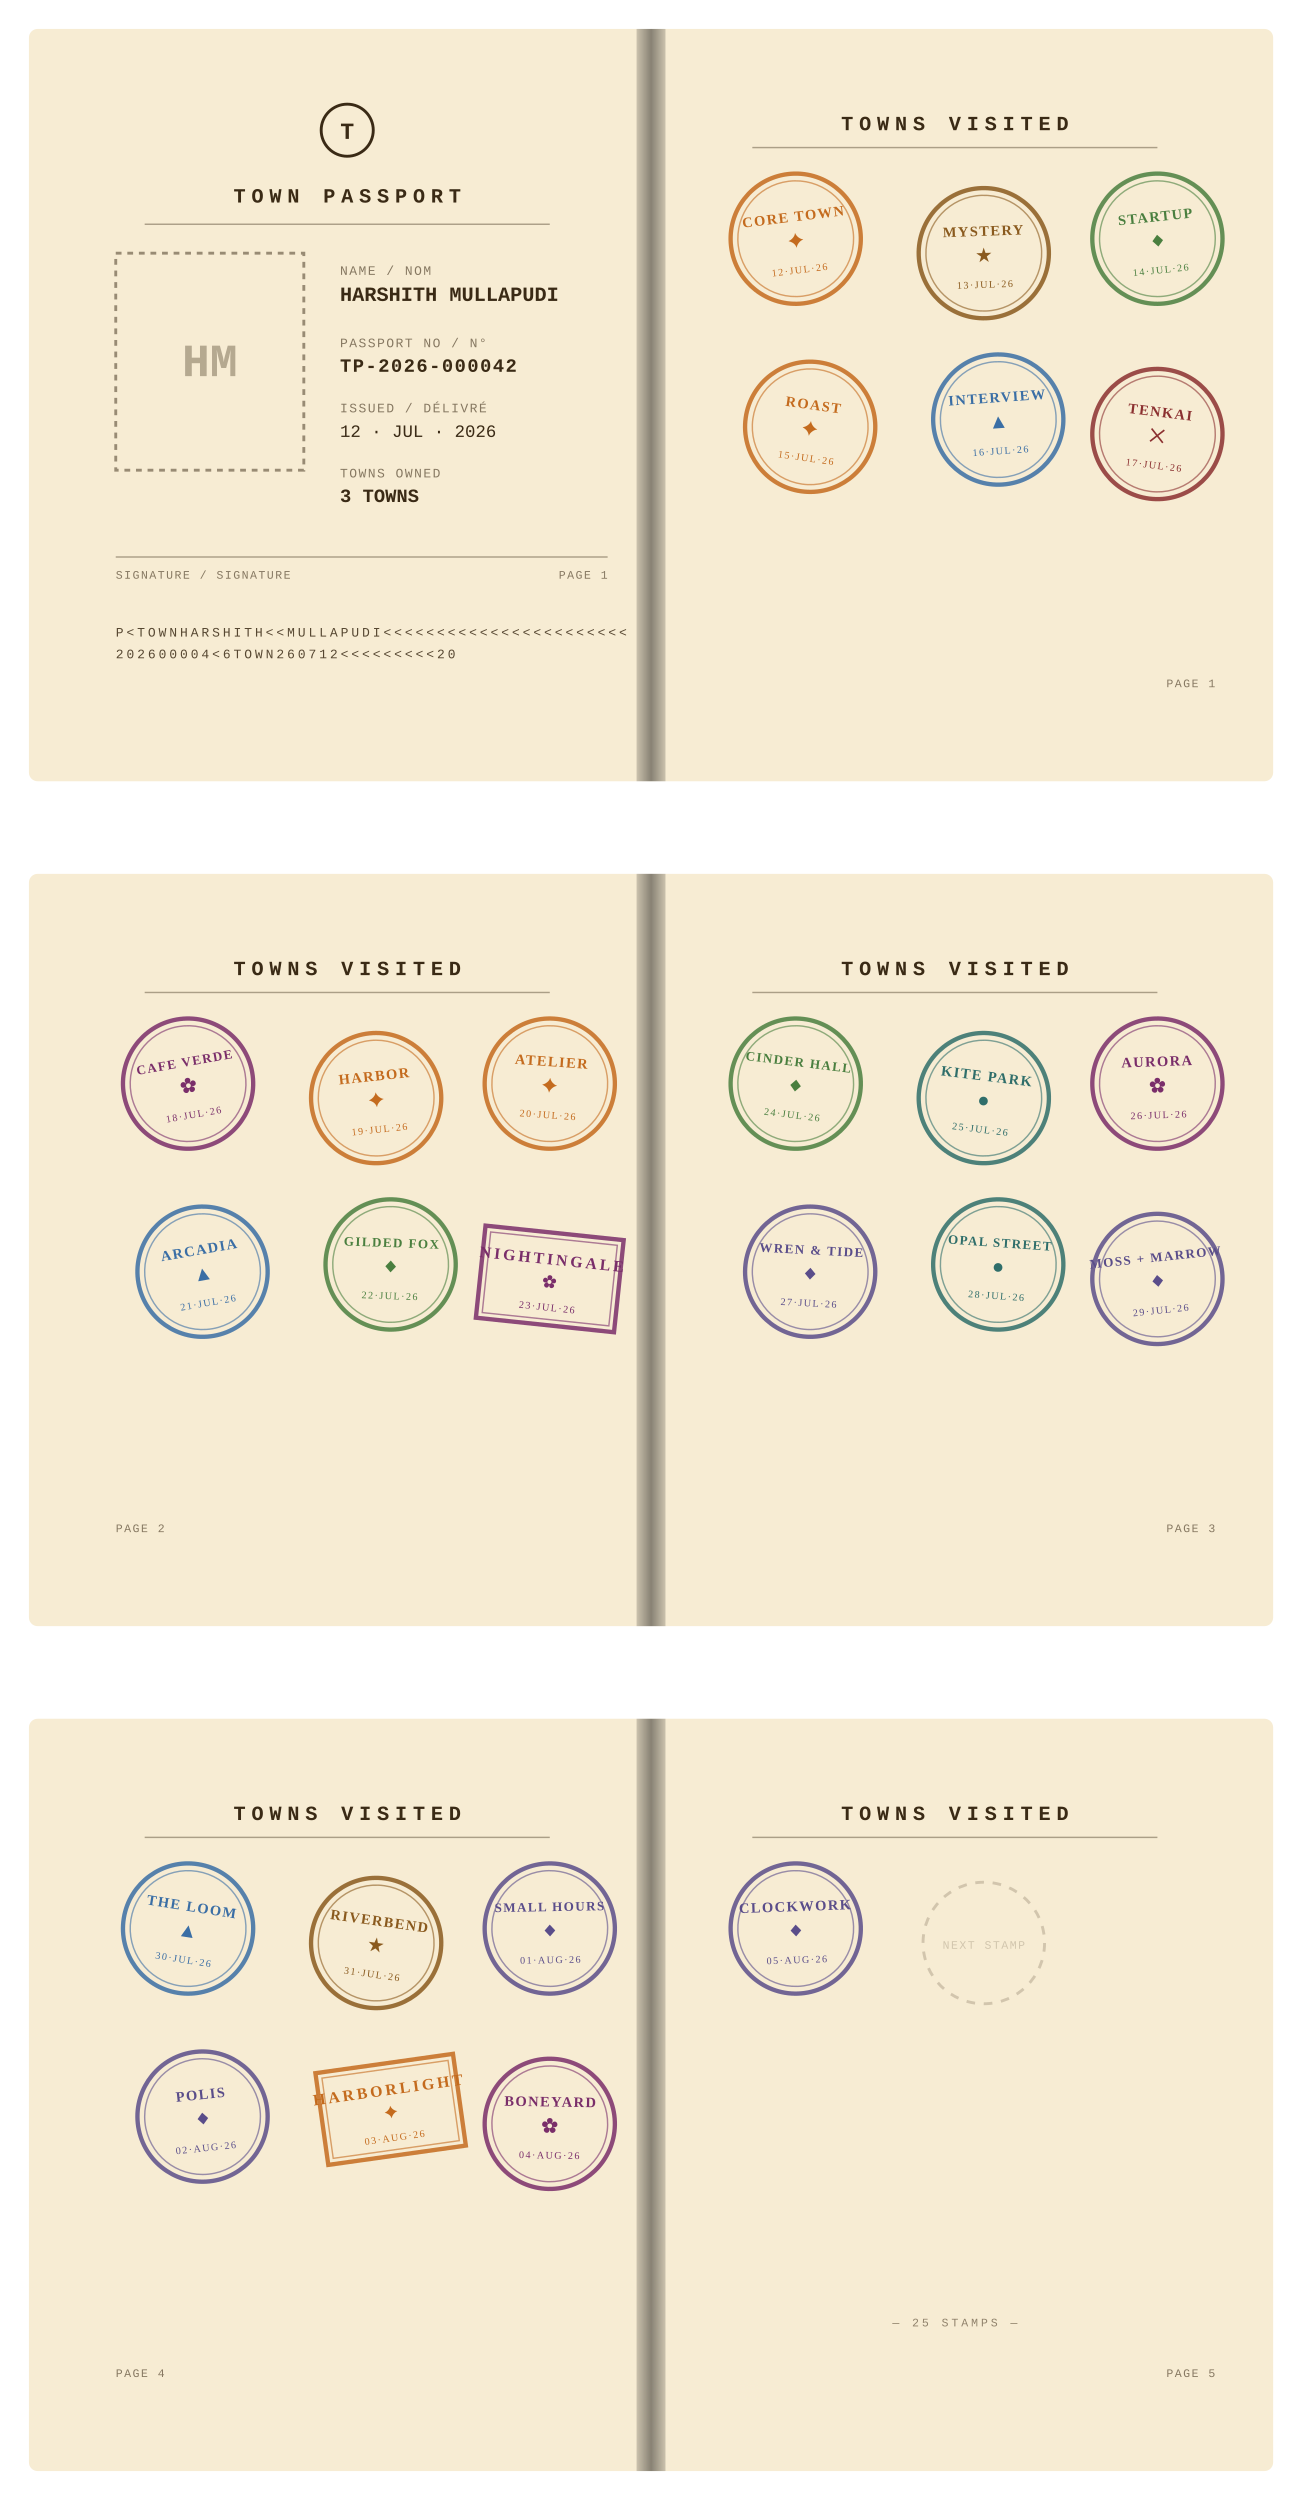
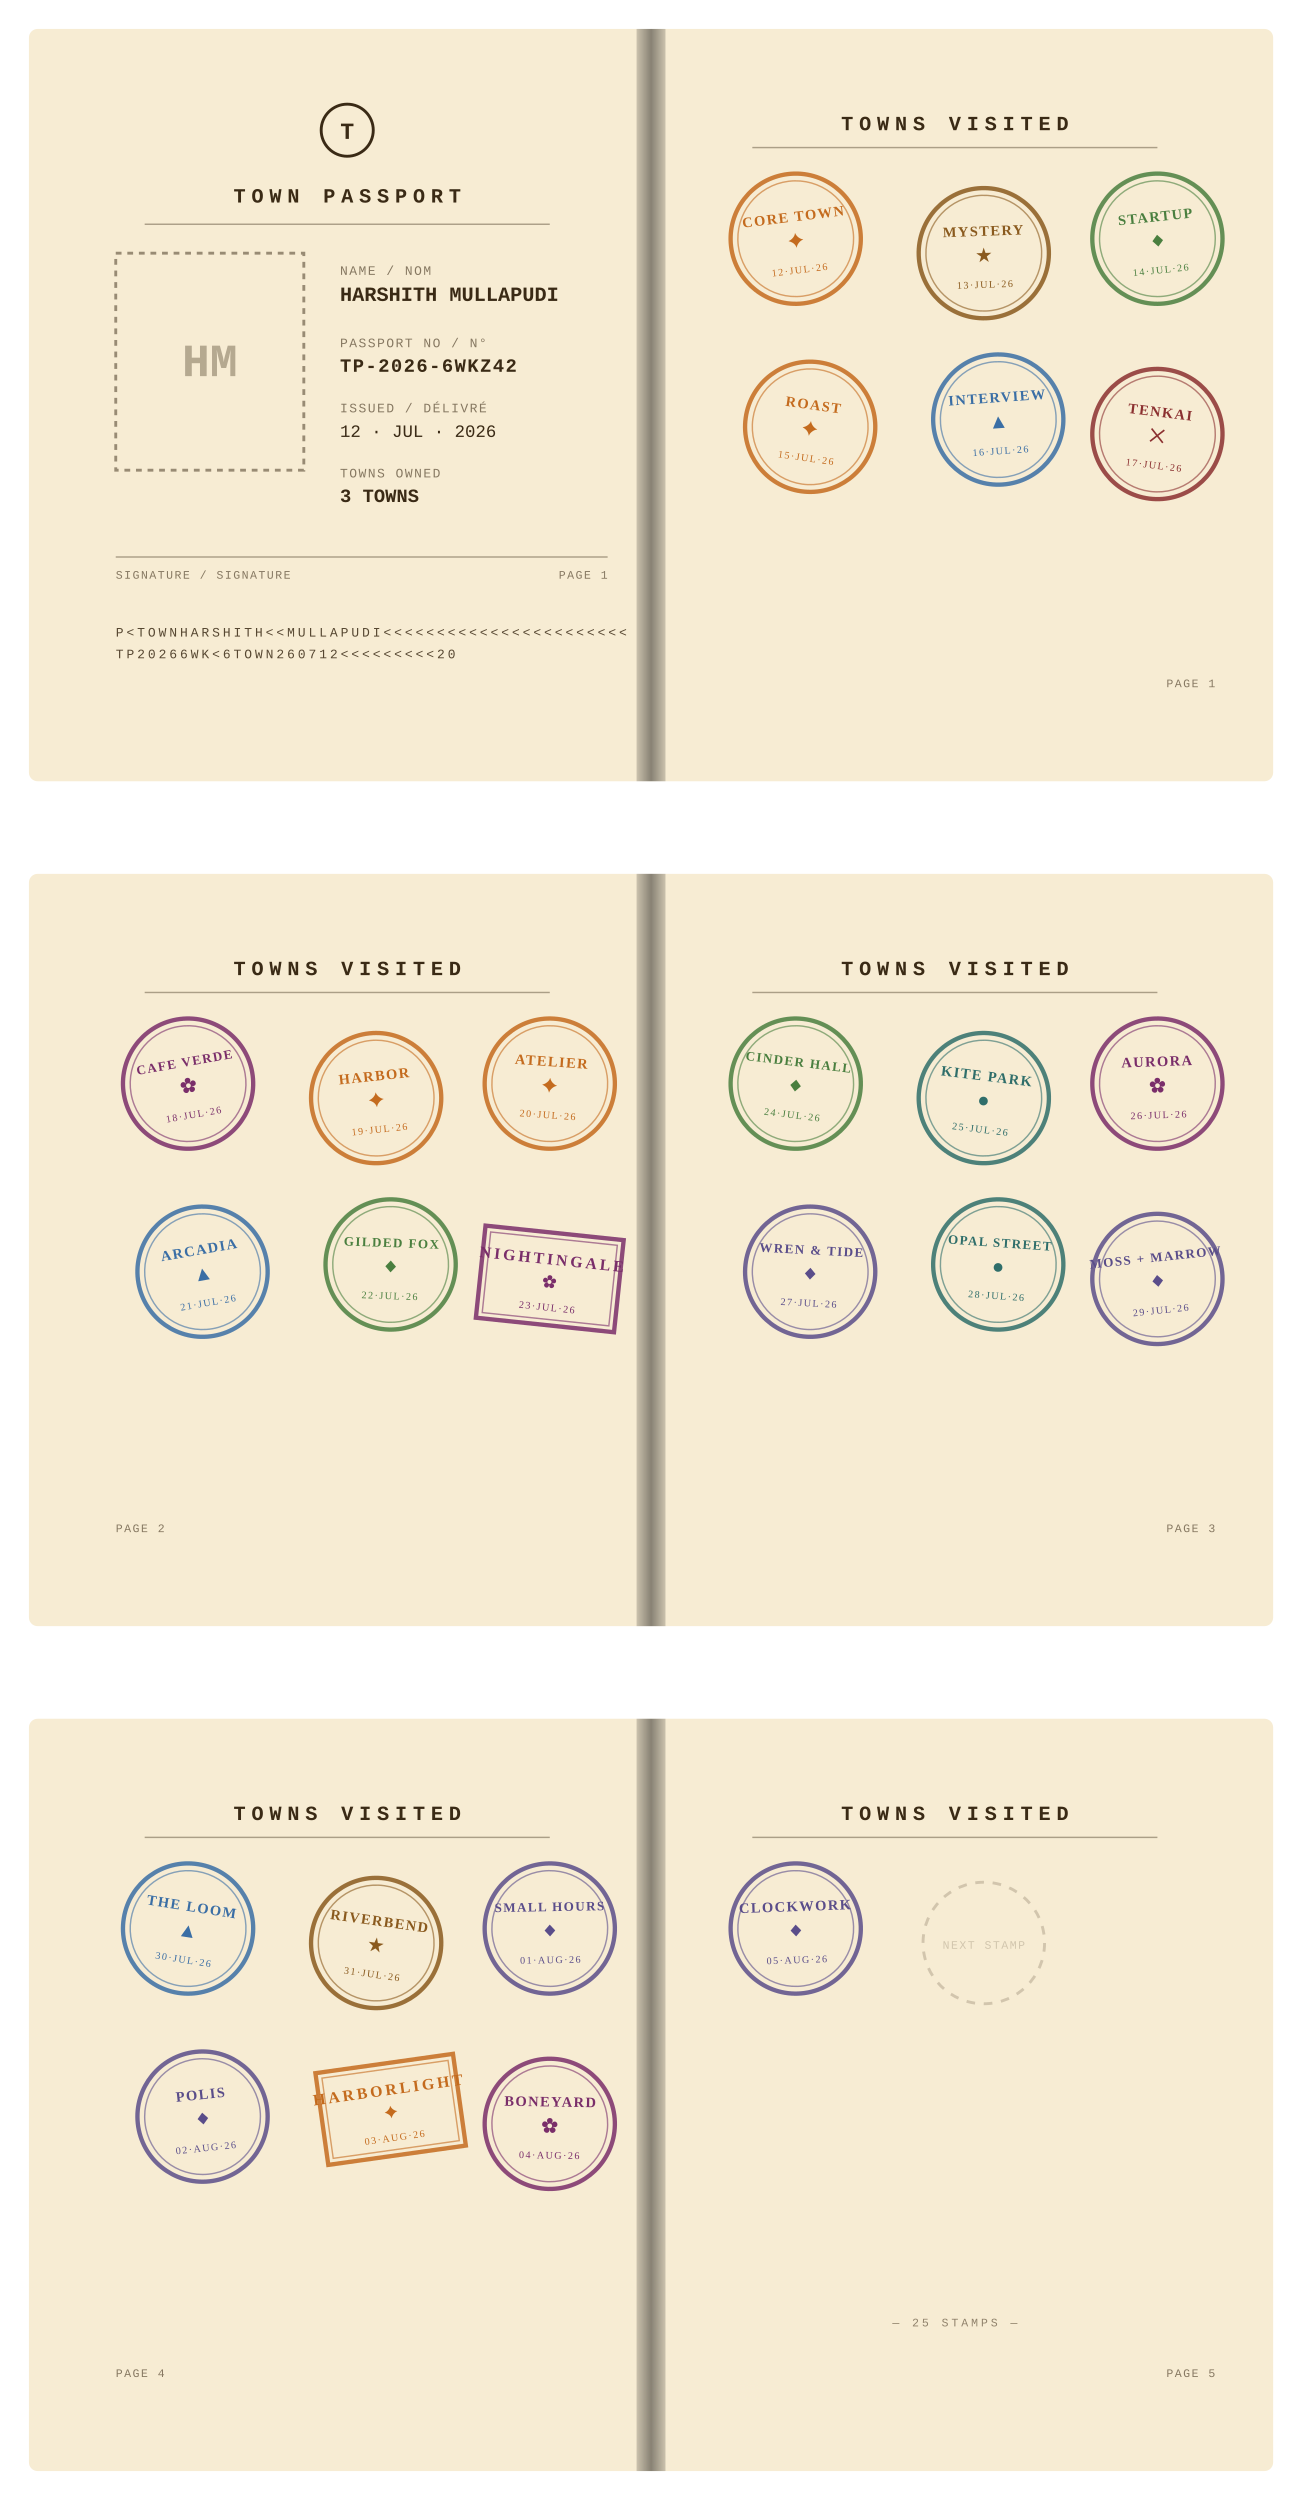
<svg xmlns="http://www.w3.org/2000/svg" viewBox="0 0 900 1728">
  <defs>
    <linearGradient id="spine" x1="0" x2="1" y1="0" y2="0">
      <stop offset="0%" stop-color="#000" stop-opacity="0.180" />
      <stop offset="50%" stop-color="#000" stop-opacity="0.45" />
      <stop offset="100%" stop-color="#000" stop-opacity="0.180" />
    </linearGradient>
  </defs>
  <g transform="translate(0, 0)">
    <rect x="20" y="20" width="860" height="520" fill="#f7ecd3" rx="6" />
    <rect x="440" y="20" width="20" height="520" fill="url(#spine)" />
    <g transform="translate(60, 60)" fill="#3a2a15" font-family="'Courier New', Menlo, monospace">
      <circle cx="180" cy="30" r="18" fill="none" stroke="#3a2a15" stroke-width="2" />
      <text x="180" y="36" text-anchor="middle" font-size="16" font-weight="bold">T</text>
      <text x="180" y="80" text-anchor="middle" font-size="14" letter-spacing="4" font-weight="bold">TOWN PASSPORT</text>
      <line x1="40" y1="95" x2="320" y2="95" stroke="#3a2a15" stroke-width="1" opacity="0.4" />
      <rect x="20" y="115" width="130" height="150" fill="none" stroke="#3a2a15" stroke-width="2" stroke-dasharray="4 4" opacity="0.5" />
      <text x="85" y="200" text-anchor="middle" font-size="32" font-weight="bold" opacity="0.35">HM</text>
      <g font-size="9">
        <text x="175" y="130" opacity="0.6" letter-spacing="1">NAME / NOM</text>
        <text x="175" y="148" font-size="14" font-weight="bold">HARSHITH MULLAPUDI</text>
        <text x="175" y="180" opacity="0.6" letter-spacing="1">PASSPORT NO / N°</text>
-         <text x="175" y="197" font-size="13" font-weight="bold" letter-spacing="1">TP-2026-000042</text>
+         <text x="175" y="197" font-size="13" font-weight="bold" letter-spacing="1">TP-2026-6WKZ42</text>
        <text x="175" y="225" opacity="0.6" letter-spacing="1">ISSUED / DÉLIVRÉ</text>
        <text x="175" y="242" font-size="12">12 · JUL · 2026</text>
        <text x="175" y="270" opacity="0.6" letter-spacing="1">TOWNS OWNED</text>
        <text x="175" y="287" font-size="13" font-weight="bold">3 TOWNS</text>
      </g>
      <line x1="20" y1="325" x2="360" y2="325" stroke="#3a2a15" stroke-width="1" opacity="0.4" />
      <text x="20" y="340" font-size="8" opacity="0.6" letter-spacing="1">SIGNATURE / SIGNATURE</text>
      <text x="360" y="340" font-size="8" opacity="0.6" text-anchor="end" letter-spacing="1">PAGE 1</text>
      <g font-size="9" letter-spacing="2" opacity="0.85">
        <text x="20" y="380">P&lt;TOWNHARSHITH&lt;&lt;MULLAPUDI&lt;&lt;&lt;&lt;&lt;&lt;&lt;&lt;&lt;&lt;&lt;&lt;&lt;&lt;&lt;&lt;&lt;&lt;&lt;&lt;&lt;&lt;&lt;</text>
-         <text x="20" y="395">202600004&lt;6TOWN260712&lt;&lt;&lt;&lt;&lt;&lt;&lt;&lt;&lt;20</text>
+         <text x="20" y="395">TP20266WK&lt;6TOWN260712&lt;&lt;&lt;&lt;&lt;&lt;&lt;&lt;&lt;20</text>
      </g>
    </g>
    <text x="660" y="90" text-anchor="middle" fill="#3a2a15" font-family="'Courier New', Menlo, monospace" font-size="14" letter-spacing="4" font-weight="bold">TOWNS VISITED</text>
    <line x1="520" y1="102" x2="800" y2="102" stroke="#3a2a15" stroke-width="1" opacity="0.4" />
    <g transform="translate(550, 165) rotate(-7)">
      <circle cx="0" cy="0" r="45" fill="none" stroke="#c46b1e" stroke-width="3" opacity="0.85" />
      <circle cx="0" cy="0" r="40" fill="none" stroke="#c46b1e" stroke-width="1" opacity="0.6" />
      <text x="0" y="-12" text-anchor="middle" font-size="10" fill="#c46b1e" font-weight="bold" letter-spacing="1">CORE TOWN</text>
      <text x="0" y="6" text-anchor="middle" font-size="14" fill="#c46b1e">✦</text>
      <text x="0" y="24" text-anchor="middle" font-size="7" fill="#c46b1e" letter-spacing="1">12·JUL·26</text>
    </g>
    <g transform="translate(680, 175) rotate(-2)">
      <circle cx="0" cy="0" r="45" fill="none" stroke="#8a5a1e" stroke-width="3" opacity="0.85" />
      <circle cx="0" cy="0" r="40" fill="none" stroke="#8a5a1e" stroke-width="1" opacity="0.6" />
      <text x="0" y="-12" text-anchor="middle" font-size="10" fill="#8a5a1e" font-weight="bold" letter-spacing="1">MYSTERY</text>
      <text x="0" y="6" text-anchor="middle" font-size="14" fill="#8a5a1e">★</text>
      <text x="0" y="24" text-anchor="middle" font-size="7" fill="#8a5a1e" letter-spacing="1">13·JUL·26</text>
    </g>
    <g transform="translate(800, 165) rotate(-6)">
      <circle cx="0" cy="0" r="45" fill="none" stroke="#4a7f3f" stroke-width="3" opacity="0.85" />
      <circle cx="0" cy="0" r="40" fill="none" stroke="#4a7f3f" stroke-width="1" opacity="0.6" />
      <text x="0" y="-12" text-anchor="middle" font-size="10" fill="#4a7f3f" font-weight="bold" letter-spacing="1">STARTUP</text>
      <text x="0" y="6" text-anchor="middle" font-size="14" fill="#4a7f3f">◆</text>
      <text x="0" y="24" text-anchor="middle" font-size="7" fill="#4a7f3f" letter-spacing="1">14·JUL·26</text>
    </g>
    <g transform="translate(560, 295) rotate(8)">
      <circle cx="0" cy="0" r="45" fill="none" stroke="#c46b1e" stroke-width="3" opacity="0.85" />
      <circle cx="0" cy="0" r="40" fill="none" stroke="#c46b1e" stroke-width="1" opacity="0.6" />
      <text x="0" y="-12" text-anchor="middle" font-size="10" fill="#c46b1e" font-weight="bold" letter-spacing="1">ROAST</text>
      <text x="0" y="6" text-anchor="middle" font-size="14" fill="#c46b1e">✦</text>
      <text x="0" y="24" text-anchor="middle" font-size="7" fill="#c46b1e" letter-spacing="1">15·JUL·26</text>
    </g>
    <g transform="translate(690, 290) rotate(-4)">
      <circle cx="0" cy="0" r="45" fill="none" stroke="#3a6ea5" stroke-width="3" opacity="0.85" />
      <circle cx="0" cy="0" r="40" fill="none" stroke="#3a6ea5" stroke-width="1" opacity="0.6" />
      <text x="0" y="-12" text-anchor="middle" font-size="10" fill="#3a6ea5" font-weight="bold" letter-spacing="1">INTERVIEW</text>
      <text x="0" y="6" text-anchor="middle" font-size="14" fill="#3a6ea5">▲</text>
      <text x="0" y="24" text-anchor="middle" font-size="7" fill="#3a6ea5" letter-spacing="1">16·JUL·26</text>
    </g>
    <g transform="translate(800, 300) rotate(7)">
      <circle cx="0" cy="0" r="45" fill="none" stroke="#8b3030" stroke-width="3" opacity="0.85" />
      <circle cx="0" cy="0" r="40" fill="none" stroke="#8b3030" stroke-width="1" opacity="0.6" />
      <text x="0" y="-12" text-anchor="middle" font-size="10" fill="#8b3030" font-weight="bold" letter-spacing="1">TENKAI</text>
      <text x="0" y="6" text-anchor="middle" font-size="14" fill="#8b3030">✕</text>
      <text x="0" y="24" text-anchor="middle" font-size="7" fill="#8b3030" letter-spacing="1">17·JUL·26</text>
    </g>
    <text x="840" y="475" font-family="'Courier New', Menlo, monospace" font-size="8" fill="#3a2a15" opacity="0.6" text-anchor="end" letter-spacing="1">PAGE 1</text>
  </g>
  <g transform="translate(0, 584)">
    <rect x="20" y="20" width="860" height="520" fill="#f7ecd3" rx="6" />
    <rect x="440" y="20" width="20" height="520" fill="url(#spine)" />
    <text x="240" y="90" text-anchor="middle" fill="#3a2a15" font-family="'Courier New', Menlo, monospace" font-size="14" letter-spacing="4" font-weight="bold">TOWNS VISITED</text>
    <line x1="100" y1="102" x2="380" y2="102" stroke="#3a2a15" stroke-width="1" opacity="0.4" />
    <g transform="translate(130, 165) rotate(-10)">
      <circle cx="0" cy="0" r="45" fill="none" stroke="#7a2e6a" stroke-width="3" opacity="0.85" />
      <circle cx="0" cy="0" r="40" fill="none" stroke="#7a2e6a" stroke-width="1" opacity="0.6" />
      <text x="0" y="-12" text-anchor="middle" font-size="9" fill="#7a2e6a" font-weight="bold" letter-spacing="1">CAFE VERDE</text>
      <text x="0" y="6" text-anchor="middle" font-size="14" fill="#7a2e6a">✿</text>
      <text x="0" y="24" text-anchor="middle" font-size="7" fill="#7a2e6a" letter-spacing="1">18·JUL·26</text>
    </g>
    <g transform="translate(260, 175) rotate(-6)">
      <circle cx="0" cy="0" r="45" fill="none" stroke="#c46b1e" stroke-width="3" opacity="0.85" />
      <circle cx="0" cy="0" r="40" fill="none" stroke="#c46b1e" stroke-width="1" opacity="0.6" />
      <text x="0" y="-12" text-anchor="middle" font-size="10" fill="#c46b1e" font-weight="bold" letter-spacing="1">HARBOR</text>
      <text x="0" y="6" text-anchor="middle" font-size="14" fill="#c46b1e">✦</text>
      <text x="0" y="24" text-anchor="middle" font-size="7" fill="#c46b1e" letter-spacing="1">19·JUL·26</text>
    </g>
    <g transform="translate(380, 165) rotate(4)">
      <circle cx="0" cy="0" r="45" fill="none" stroke="#c46b1e" stroke-width="3" opacity="0.85" />
      <circle cx="0" cy="0" r="40" fill="none" stroke="#c46b1e" stroke-width="1" opacity="0.6" />
      <text x="0" y="-12" text-anchor="middle" font-size="10" fill="#c46b1e" font-weight="bold" letter-spacing="1">ATELIER</text>
      <text x="0" y="6" text-anchor="middle" font-size="14" fill="#c46b1e">✦</text>
      <text x="0" y="24" text-anchor="middle" font-size="7" fill="#c46b1e" letter-spacing="1">20·JUL·26</text>
    </g>
    <g transform="translate(140, 295) rotate(-10)">
      <circle cx="0" cy="0" r="45" fill="none" stroke="#3a6ea5" stroke-width="3" opacity="0.85" />
      <circle cx="0" cy="0" r="40" fill="none" stroke="#3a6ea5" stroke-width="1" opacity="0.6" />
      <text x="0" y="-12" text-anchor="middle" font-size="10" fill="#3a6ea5" font-weight="bold" letter-spacing="1">ARCADIA</text>
      <text x="0" y="6" text-anchor="middle" font-size="14" fill="#3a6ea5">▲</text>
      <text x="0" y="24" text-anchor="middle" font-size="7" fill="#3a6ea5" letter-spacing="1">21·JUL·26</text>
    </g>
    <g transform="translate(270, 290) rotate(2)">
      <circle cx="0" cy="0" r="45" fill="none" stroke="#4a7f3f" stroke-width="3" opacity="0.85" />
      <circle cx="0" cy="0" r="40" fill="none" stroke="#4a7f3f" stroke-width="1" opacity="0.6" />
      <text x="0" y="-12" text-anchor="middle" font-size="9" fill="#4a7f3f" font-weight="bold" letter-spacing="1">GILDED FOX</text>
      <text x="0" y="6" text-anchor="middle" font-size="14" fill="#4a7f3f">◆</text>
      <text x="0" y="24" text-anchor="middle" font-size="7" fill="#4a7f3f" letter-spacing="1">22·JUL·26</text>
    </g>
    <g transform="translate(380, 300) rotate(6)">
      <rect x="-48" y="-32" width="96" height="64" fill="none" stroke="#7a2e6a" stroke-width="3" opacity="0.85" />
      <rect x="-44" y="-28" width="88" height="56" fill="none" stroke="#7a2e6a" stroke-width="1" opacity="0.6" />
      <text x="0" y="-10" text-anchor="middle" font-size="11" fill="#7a2e6a" font-weight="bold" letter-spacing="2">NIGHTINGALE</text>
      <text x="0" y="6" text-anchor="middle" font-size="12" fill="#7a2e6a">✿</text>
      <text x="0" y="22" text-anchor="middle" font-size="7" fill="#7a2e6a" letter-spacing="1">23·JUL·26</text>
    </g>
    <text x="80" y="475" font-family="'Courier New', Menlo, monospace" font-size="8" fill="#3a2a15" opacity="0.6" text-anchor="start" letter-spacing="1">PAGE 2</text>
    <text x="660" y="90" text-anchor="middle" fill="#3a2a15" font-family="'Courier New', Menlo, monospace" font-size="14" letter-spacing="4" font-weight="bold">TOWNS VISITED</text>
    <line x1="520" y1="102" x2="800" y2="102" stroke="#3a2a15" stroke-width="1" opacity="0.4" />
    <g transform="translate(550, 165) rotate(7)">
      <circle cx="0" cy="0" r="45" fill="none" stroke="#4a7f3f" stroke-width="3" opacity="0.85" />
      <circle cx="0" cy="0" r="40" fill="none" stroke="#4a7f3f" stroke-width="1" opacity="0.6" />
      <text x="0" y="-12" text-anchor="middle" font-size="9" fill="#4a7f3f" font-weight="bold" letter-spacing="1">CINDER HALL</text>
      <text x="0" y="6" text-anchor="middle" font-size="14" fill="#4a7f3f">◆</text>
      <text x="0" y="24" text-anchor="middle" font-size="7" fill="#4a7f3f" letter-spacing="1">24·JUL·26</text>
    </g>
    <g transform="translate(680, 175) rotate(7)">
      <circle cx="0" cy="0" r="45" fill="none" stroke="#2f6e6a" stroke-width="3" opacity="0.85" />
      <circle cx="0" cy="0" r="40" fill="none" stroke="#2f6e6a" stroke-width="1" opacity="0.6" />
      <text x="0" y="-12" text-anchor="middle" font-size="10" fill="#2f6e6a" font-weight="bold" letter-spacing="1">KITE PARK</text>
      <text x="0" y="6" text-anchor="middle" font-size="14" fill="#2f6e6a">●</text>
      <text x="0" y="24" text-anchor="middle" font-size="7" fill="#2f6e6a" letter-spacing="1">25·JUL·26</text>
    </g>
    <g transform="translate(800, 165) rotate(-2)">
      <circle cx="0" cy="0" r="45" fill="none" stroke="#7a2e6a" stroke-width="3" opacity="0.85" />
      <circle cx="0" cy="0" r="40" fill="none" stroke="#7a2e6a" stroke-width="1" opacity="0.6" />
      <text x="0" y="-12" text-anchor="middle" font-size="10" fill="#7a2e6a" font-weight="bold" letter-spacing="1">AURORA</text>
      <text x="0" y="6" text-anchor="middle" font-size="14" fill="#7a2e6a">✿</text>
      <text x="0" y="24" text-anchor="middle" font-size="7" fill="#7a2e6a" letter-spacing="1">26·JUL·26</text>
    </g>
    <g transform="translate(560, 295) rotate(3)">
      <circle cx="0" cy="0" r="45" fill="none" stroke="#5a4d8a" stroke-width="3" opacity="0.85" />
      <circle cx="0" cy="0" r="40" fill="none" stroke="#5a4d8a" stroke-width="1" opacity="0.6" />
      <text x="0" y="-12" text-anchor="middle" font-size="9" fill="#5a4d8a" font-weight="bold" letter-spacing="1">WREN &amp; TIDE</text>
      <text x="0" y="6" text-anchor="middle" font-size="14" fill="#5a4d8a">◆</text>
      <text x="0" y="24" text-anchor="middle" font-size="7" fill="#5a4d8a" letter-spacing="1">27·JUL·26</text>
    </g>
    <g transform="translate(690, 290) rotate(4)">
      <circle cx="0" cy="0" r="45" fill="none" stroke="#2f6e6a" stroke-width="3" opacity="0.85" />
      <circle cx="0" cy="0" r="40" fill="none" stroke="#2f6e6a" stroke-width="1" opacity="0.6" />
      <text x="0" y="-12" text-anchor="middle" font-size="9" fill="#2f6e6a" font-weight="bold" letter-spacing="1">OPAL STREET</text>
      <text x="0" y="6" text-anchor="middle" font-size="14" fill="#2f6e6a">●</text>
      <text x="0" y="24" text-anchor="middle" font-size="7" fill="#2f6e6a" letter-spacing="1">28·JUL·26</text>
    </g>
    <g transform="translate(800, 300) rotate(-6)">
      <circle cx="0" cy="0" r="45" fill="none" stroke="#5a4d8a" stroke-width="3" opacity="0.85" />
      <circle cx="0" cy="0" r="40" fill="none" stroke="#5a4d8a" stroke-width="1" opacity="0.6" />
      <text x="0" y="-12" text-anchor="middle" font-size="9" fill="#5a4d8a" font-weight="bold" letter-spacing="1">MOSS + MARROW</text>
      <text x="0" y="6" text-anchor="middle" font-size="14" fill="#5a4d8a">◆</text>
      <text x="0" y="24" text-anchor="middle" font-size="7" fill="#5a4d8a" letter-spacing="1">29·JUL·26</text>
    </g>
    <text x="840" y="475" font-family="'Courier New', Menlo, monospace" font-size="8" fill="#3a2a15" opacity="0.6" text-anchor="end" letter-spacing="1">PAGE 3</text>
  </g>
  <g transform="translate(0, 1168)">
    <rect x="20" y="20" width="860" height="520" fill="#f7ecd3" rx="6" />
    <rect x="440" y="20" width="20" height="520" fill="url(#spine)" />
    <text x="240" y="90" text-anchor="middle" fill="#3a2a15" font-family="'Courier New', Menlo, monospace" font-size="14" letter-spacing="4" font-weight="bold">TOWNS VISITED</text>
    <line x1="100" y1="102" x2="380" y2="102" stroke="#3a2a15" stroke-width="1" opacity="0.4" />
    <g transform="translate(130, 165) rotate(9)">
      <circle cx="0" cy="0" r="45" fill="none" stroke="#3a6ea5" stroke-width="3" opacity="0.85" />
      <circle cx="0" cy="0" r="40" fill="none" stroke="#3a6ea5" stroke-width="1" opacity="0.6" />
      <text x="0" y="-12" text-anchor="middle" font-size="10" fill="#3a6ea5" font-weight="bold" letter-spacing="1">THE LOOM</text>
      <text x="0" y="6" text-anchor="middle" font-size="14" fill="#3a6ea5">▲</text>
      <text x="0" y="24" text-anchor="middle" font-size="7" fill="#3a6ea5" letter-spacing="1">30·JUL·26</text>
    </g>
    <g transform="translate(260, 175) rotate(8)">
      <circle cx="0" cy="0" r="45" fill="none" stroke="#8a5a1e" stroke-width="3" opacity="0.85" />
      <circle cx="0" cy="0" r="40" fill="none" stroke="#8a5a1e" stroke-width="1" opacity="0.6" />
      <text x="0" y="-12" text-anchor="middle" font-size="10" fill="#8a5a1e" font-weight="bold" letter-spacing="1">RIVERBEND</text>
      <text x="0" y="6" text-anchor="middle" font-size="14" fill="#8a5a1e">★</text>
      <text x="0" y="24" text-anchor="middle" font-size="7" fill="#8a5a1e" letter-spacing="1">31·JUL·26</text>
    </g>
    <g transform="translate(380, 165) rotate(-1)">
      <circle cx="0" cy="0" r="45" fill="none" stroke="#5a4d8a" stroke-width="3" opacity="0.85" />
      <circle cx="0" cy="0" r="40" fill="none" stroke="#5a4d8a" stroke-width="1" opacity="0.6" />
      <text x="0" y="-12" text-anchor="middle" font-size="9" fill="#5a4d8a" font-weight="bold" letter-spacing="1">SMALL HOURS</text>
      <text x="0" y="6" text-anchor="middle" font-size="14" fill="#5a4d8a">◆</text>
      <text x="0" y="24" text-anchor="middle" font-size="7" fill="#5a4d8a" letter-spacing="1">01·AUG·26</text>
    </g>
    <g transform="translate(140, 295) rotate(-6)">
      <circle cx="0" cy="0" r="45" fill="none" stroke="#5a4d8a" stroke-width="3" opacity="0.85" />
      <circle cx="0" cy="0" r="40" fill="none" stroke="#5a4d8a" stroke-width="1" opacity="0.6" />
      <text x="0" y="-12" text-anchor="middle" font-size="10" fill="#5a4d8a" font-weight="bold" letter-spacing="1">POLIS</text>
      <text x="0" y="6" text-anchor="middle" font-size="14" fill="#5a4d8a">◆</text>
      <text x="0" y="24" text-anchor="middle" font-size="7" fill="#5a4d8a" letter-spacing="1">02·AUG·26</text>
    </g>
    <g transform="translate(270, 290) rotate(-8)">
      <rect x="-48" y="-32" width="96" height="64" fill="none" stroke="#c46b1e" stroke-width="3" opacity="0.85" />
      <rect x="-44" y="-28" width="88" height="56" fill="none" stroke="#c46b1e" stroke-width="1" opacity="0.6" />
      <text x="0" y="-10" text-anchor="middle" font-size="11" fill="#c46b1e" font-weight="bold" letter-spacing="2">HARBORLIGHT</text>
      <text x="0" y="6" text-anchor="middle" font-size="12" fill="#c46b1e">✦</text>
      <text x="0" y="22" text-anchor="middle" font-size="7" fill="#c46b1e" letter-spacing="1">03·AUG·26</text>
    </g>
    <g transform="translate(380, 300) rotate(1)">
      <circle cx="0" cy="0" r="45" fill="none" stroke="#7a2e6a" stroke-width="3" opacity="0.85" />
      <circle cx="0" cy="0" r="40" fill="none" stroke="#7a2e6a" stroke-width="1" opacity="0.6" />
      <text x="0" y="-12" text-anchor="middle" font-size="10" fill="#7a2e6a" font-weight="bold" letter-spacing="1">BONEYARD</text>
      <text x="0" y="6" text-anchor="middle" font-size="14" fill="#7a2e6a">✿</text>
      <text x="0" y="24" text-anchor="middle" font-size="7" fill="#7a2e6a" letter-spacing="1">04·AUG·26</text>
    </g>
    <text x="80" y="475" font-family="'Courier New', Menlo, monospace" font-size="8" fill="#3a2a15" opacity="0.6" text-anchor="start" letter-spacing="1">PAGE 4</text>
    <text x="660" y="90" text-anchor="middle" fill="#3a2a15" font-family="'Courier New', Menlo, monospace" font-size="14" letter-spacing="4" font-weight="bold">TOWNS VISITED</text>
    <line x1="520" y1="102" x2="800" y2="102" stroke="#3a2a15" stroke-width="1" opacity="0.4" />
    <g transform="translate(550, 165) rotate(-2)">
      <circle cx="0" cy="0" r="45" fill="none" stroke="#5a4d8a" stroke-width="3" opacity="0.85" />
      <circle cx="0" cy="0" r="40" fill="none" stroke="#5a4d8a" stroke-width="1" opacity="0.6" />
      <text x="0" y="-12" text-anchor="middle" font-size="10" fill="#5a4d8a" font-weight="bold" letter-spacing="1">CLOCKWORK</text>
      <text x="0" y="6" text-anchor="middle" font-size="14" fill="#5a4d8a">◆</text>
      <text x="0" y="24" text-anchor="middle" font-size="7" fill="#5a4d8a" letter-spacing="1">05·AUG·26</text>
    </g>
    <g transform="translate(680, 175)" opacity="0.2">
      <circle cx="0" cy="0" r="42" fill="none" stroke="#3a2a15" stroke-width="2" stroke-dasharray="6 6" />
      <text x="0" y="4" text-anchor="middle" font-family="'Courier New', Menlo, monospace" font-size="8" fill="#3a2a15" letter-spacing="1">NEXT STAMP</text>
    </g>
    <text x="660" y="440" text-anchor="middle" font-family="'Courier New', Menlo, monospace" font-size="8" fill="#3a2a15" opacity="0.55" letter-spacing="2">— 25 STAMPS —</text>
    <text x="840" y="475" font-family="'Courier New', Menlo, monospace" font-size="8" fill="#3a2a15" opacity="0.6" text-anchor="end" letter-spacing="1">PAGE 5</text>
  </g>
</svg>
